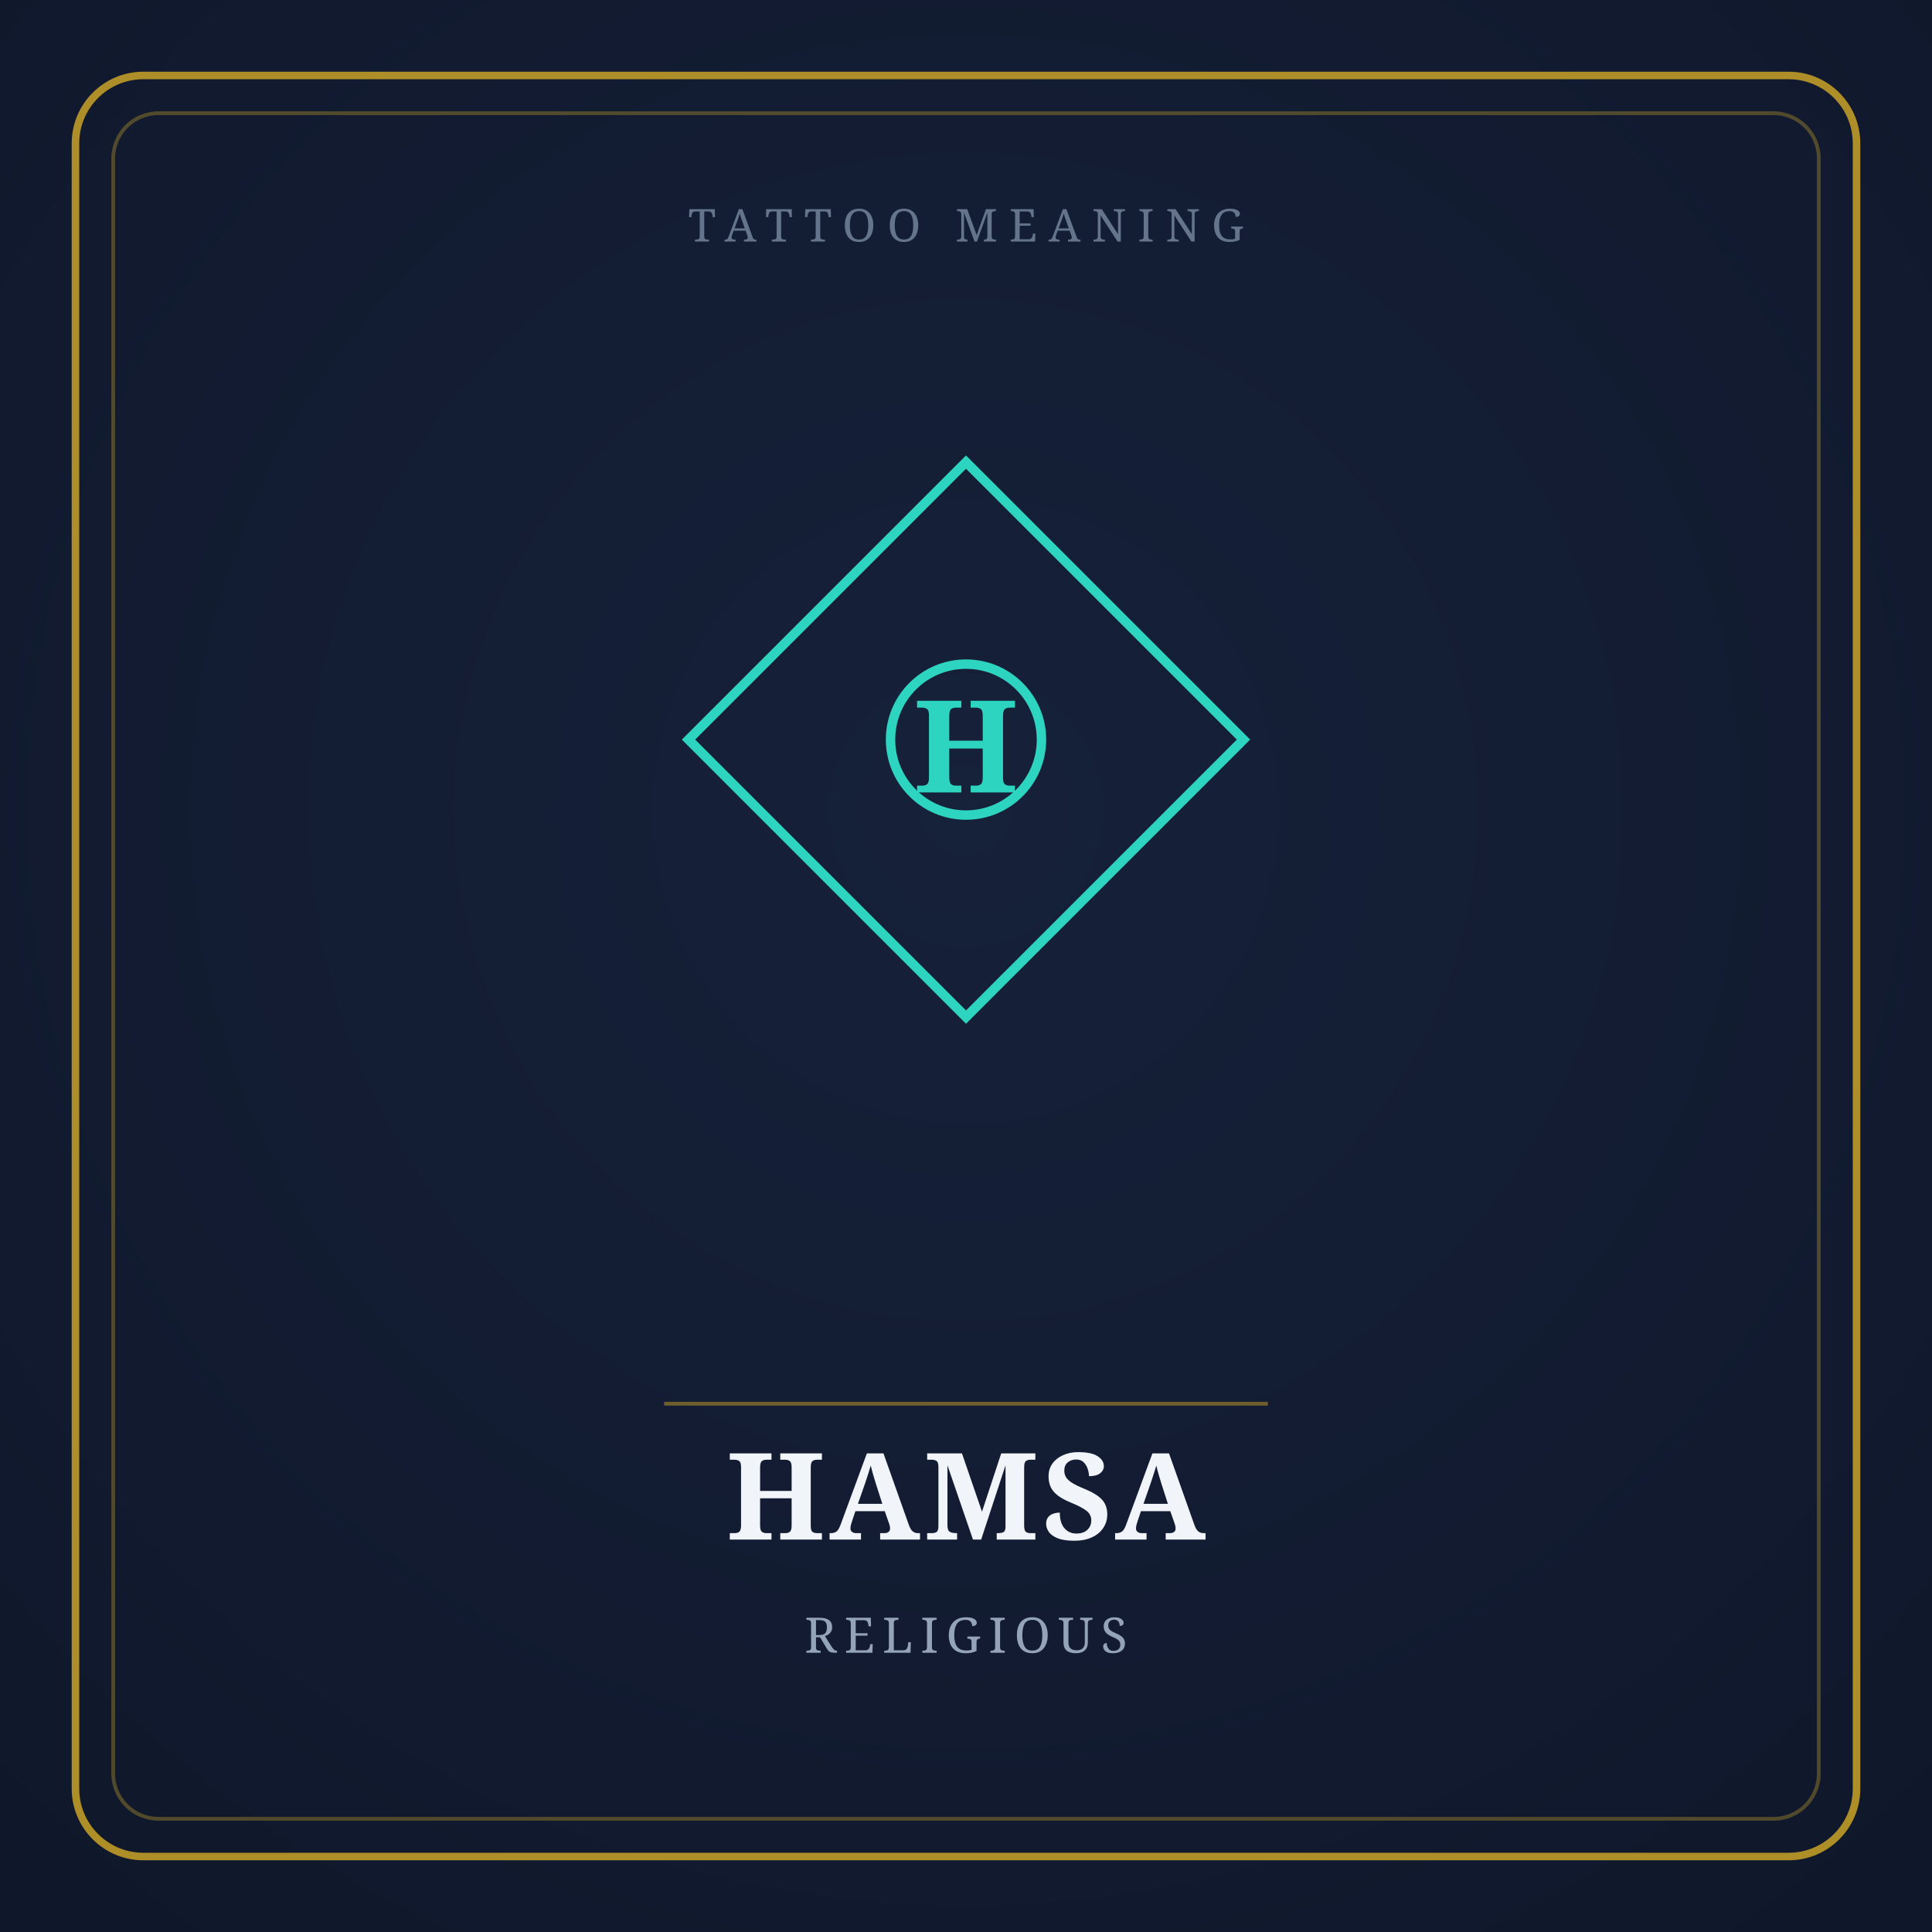
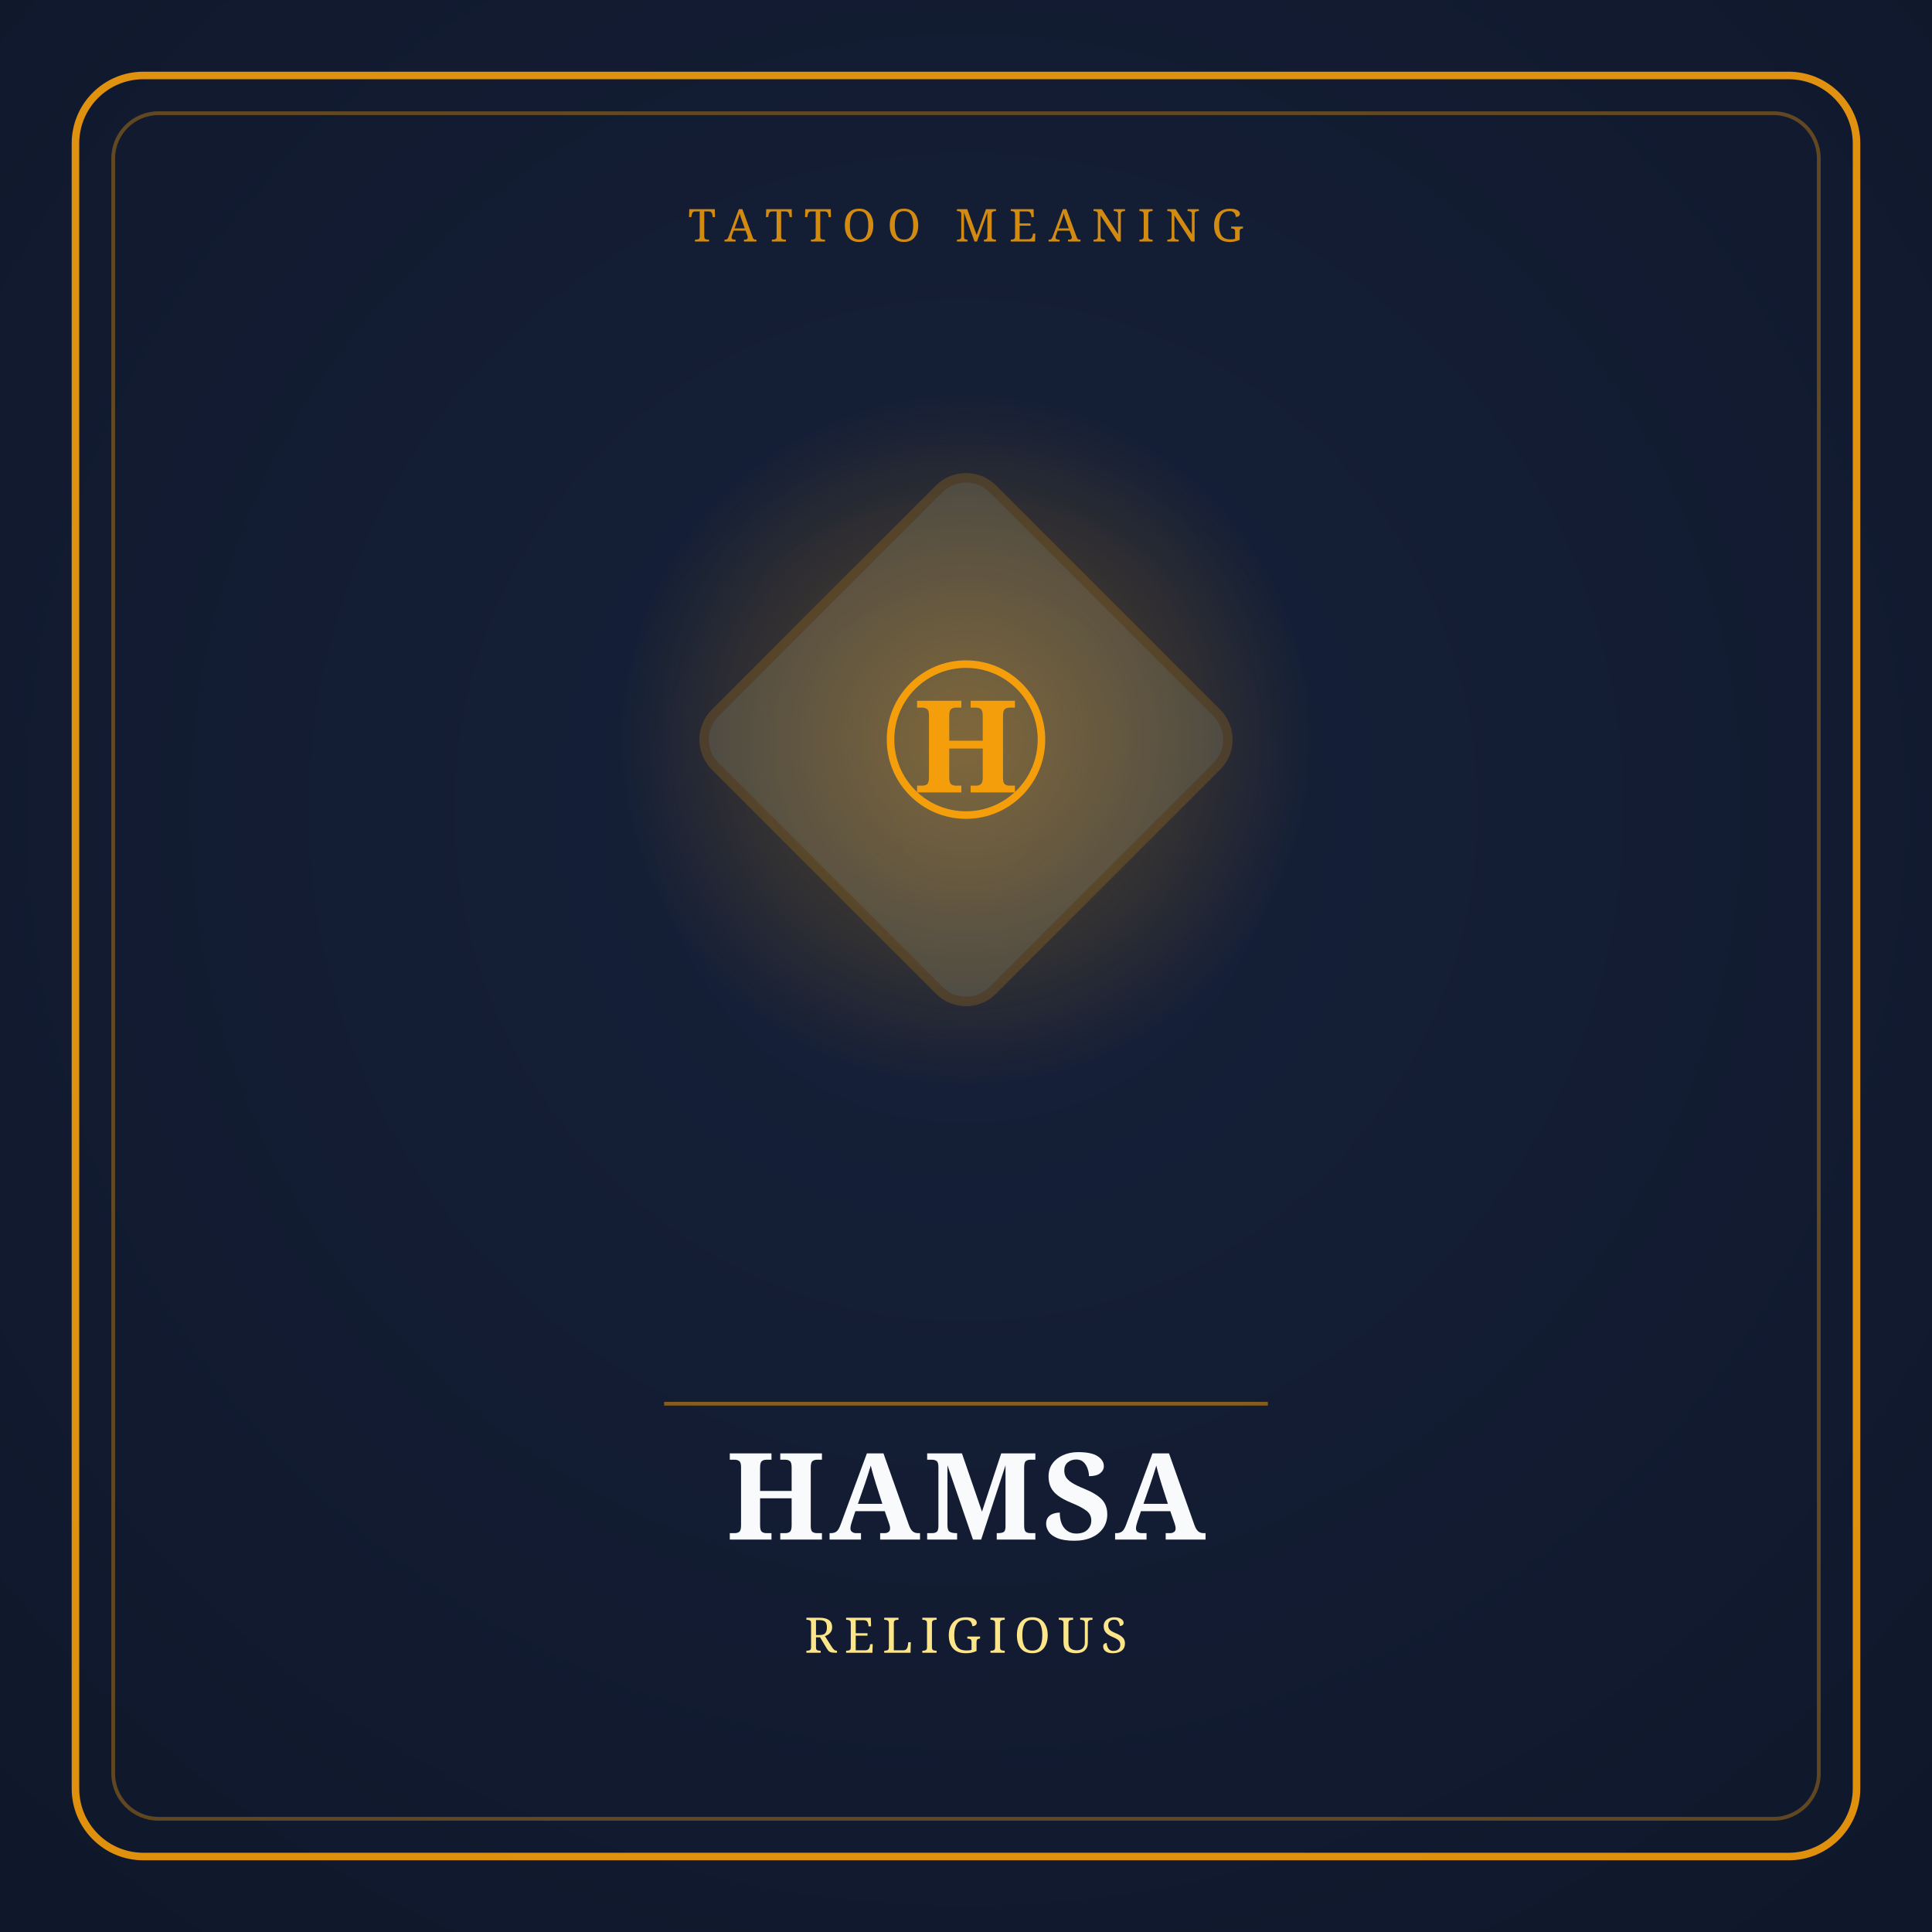
- <svg xmlns="http://www.w3.org/2000/svg" viewBox="0 0 512 512" width="512" height="512" role="img" aria-label="Hamsa tattoo design line art">
+ <svg xmlns="http://www.w3.org/2000/svg" viewBox="0 0 512 512" width="512" height="512" role="img" aria-label="Hamsa tattoo design">
  <defs>
    <radialGradient id="bg" cx="50%" cy="42%" r="75%">
      <stop offset="0%" stop-color="#16213a" />
      <stop offset="100%" stop-color="#0f172a" />
    </radialGradient>
+     <radialGradient id="glow" cx="50%" cy="50%" r="50%">
+       <stop offset="0%" stop-color="#f59e0b" stop-opacity="0.35" />
+       <stop offset="100%" stop-color="#f59e0b" stop-opacity="0" />
+     </radialGradient>
+     <radialGradient id="sun" cx="50%" cy="50%" r="50%">
+       <stop offset="0%" stop-color="#fde68a" />
+       <stop offset="100%" stop-color="#f59e0b" />
+     </radialGradient>
  </defs>
  <rect width="512" height="512" fill="url(#bg)" />
-   <rect x="20" y="20" width="472" height="472" rx="18" fill="none" stroke="#c9a227" stroke-width="2" opacity="0.85" />
-   <rect x="30" y="30" width="452" height="452" rx="12" fill="none" stroke="#c9a227" stroke-width="1" opacity="0.35" />
-   <text x="256" y="64" text-anchor="middle" font-family="Georgia, serif" font-size="12" letter-spacing="3" fill="#64748b">TATTOO MEANING</text>
-   <g stroke="#2dd4bf" stroke-width="2.5" fill="none">
-     <rect x="204" y="144" width="104" height="104" transform="rotate(45 256 196)" />
-     <circle cx="256" cy="196" r="20" />
+   <rect x="20" y="20" width="472" height="472" rx="18" fill="none" stroke="#f59e0b" stroke-width="2" opacity="0.9" />
+   <rect x="30" y="30" width="452" height="452" rx="12" fill="none" stroke="#f59e0b" stroke-width="1" opacity="0.35" />
+   <text x="256" y="64" text-anchor="middle" font-family="Georgia, serif" font-size="12" letter-spacing="3" fill="#f59e0b" opacity="0.85">TATTOO MEANING</text>
+   <g>
+     <circle cx="256" cy="196" r="92" fill="url(#glow)" />
+     <rect x="204" y="144" width="104" height="104" rx="10" transform="rotate(45 256 196)" fill="#fde68a" opacity="0.18" stroke="#f59e0b" stroke-width="2.5" />
+     <circle cx="256" cy="196" r="20" fill="none" stroke="#f59e0b" stroke-width="2" />
+     <text x="256" y="210" text-anchor="middle" font-family="Georgia, serif" font-size="34" font-weight="700" fill="#f59e0b">H</text>
  </g>
-   <text x="256" y="210" text-anchor="middle" font-family="Georgia, serif" font-size="34" font-weight="700" fill="#2dd4bf">H</text>
-   <line x1="176" y1="372" x2="336" y2="372" stroke="#c9a227" stroke-width="1" opacity="0.5" />
-   <text x="256" y="408" text-anchor="middle" font-family="Georgia, serif" font-size="32" font-weight="700" letter-spacing="1" fill="#f1f5f9">HAMSA</text>
-   <text x="256" y="438" text-anchor="middle" font-family="Georgia, serif" font-size="13" letter-spacing="2" fill="#94a3b8">RELIGIOUS</text>
+   <line x1="176" y1="372" x2="336" y2="372" stroke="#f59e0b" stroke-width="1" opacity="0.5" />
+   <text x="256" y="408" text-anchor="middle" font-family="Georgia, serif" font-size="32" font-weight="700" letter-spacing="1" fill="#f8fafc">HAMSA</text>
+   <text x="256" y="438" text-anchor="middle" font-family="Georgia, serif" font-size="13" letter-spacing="2" fill="#fde68a">RELIGIOUS</text>
</svg>
